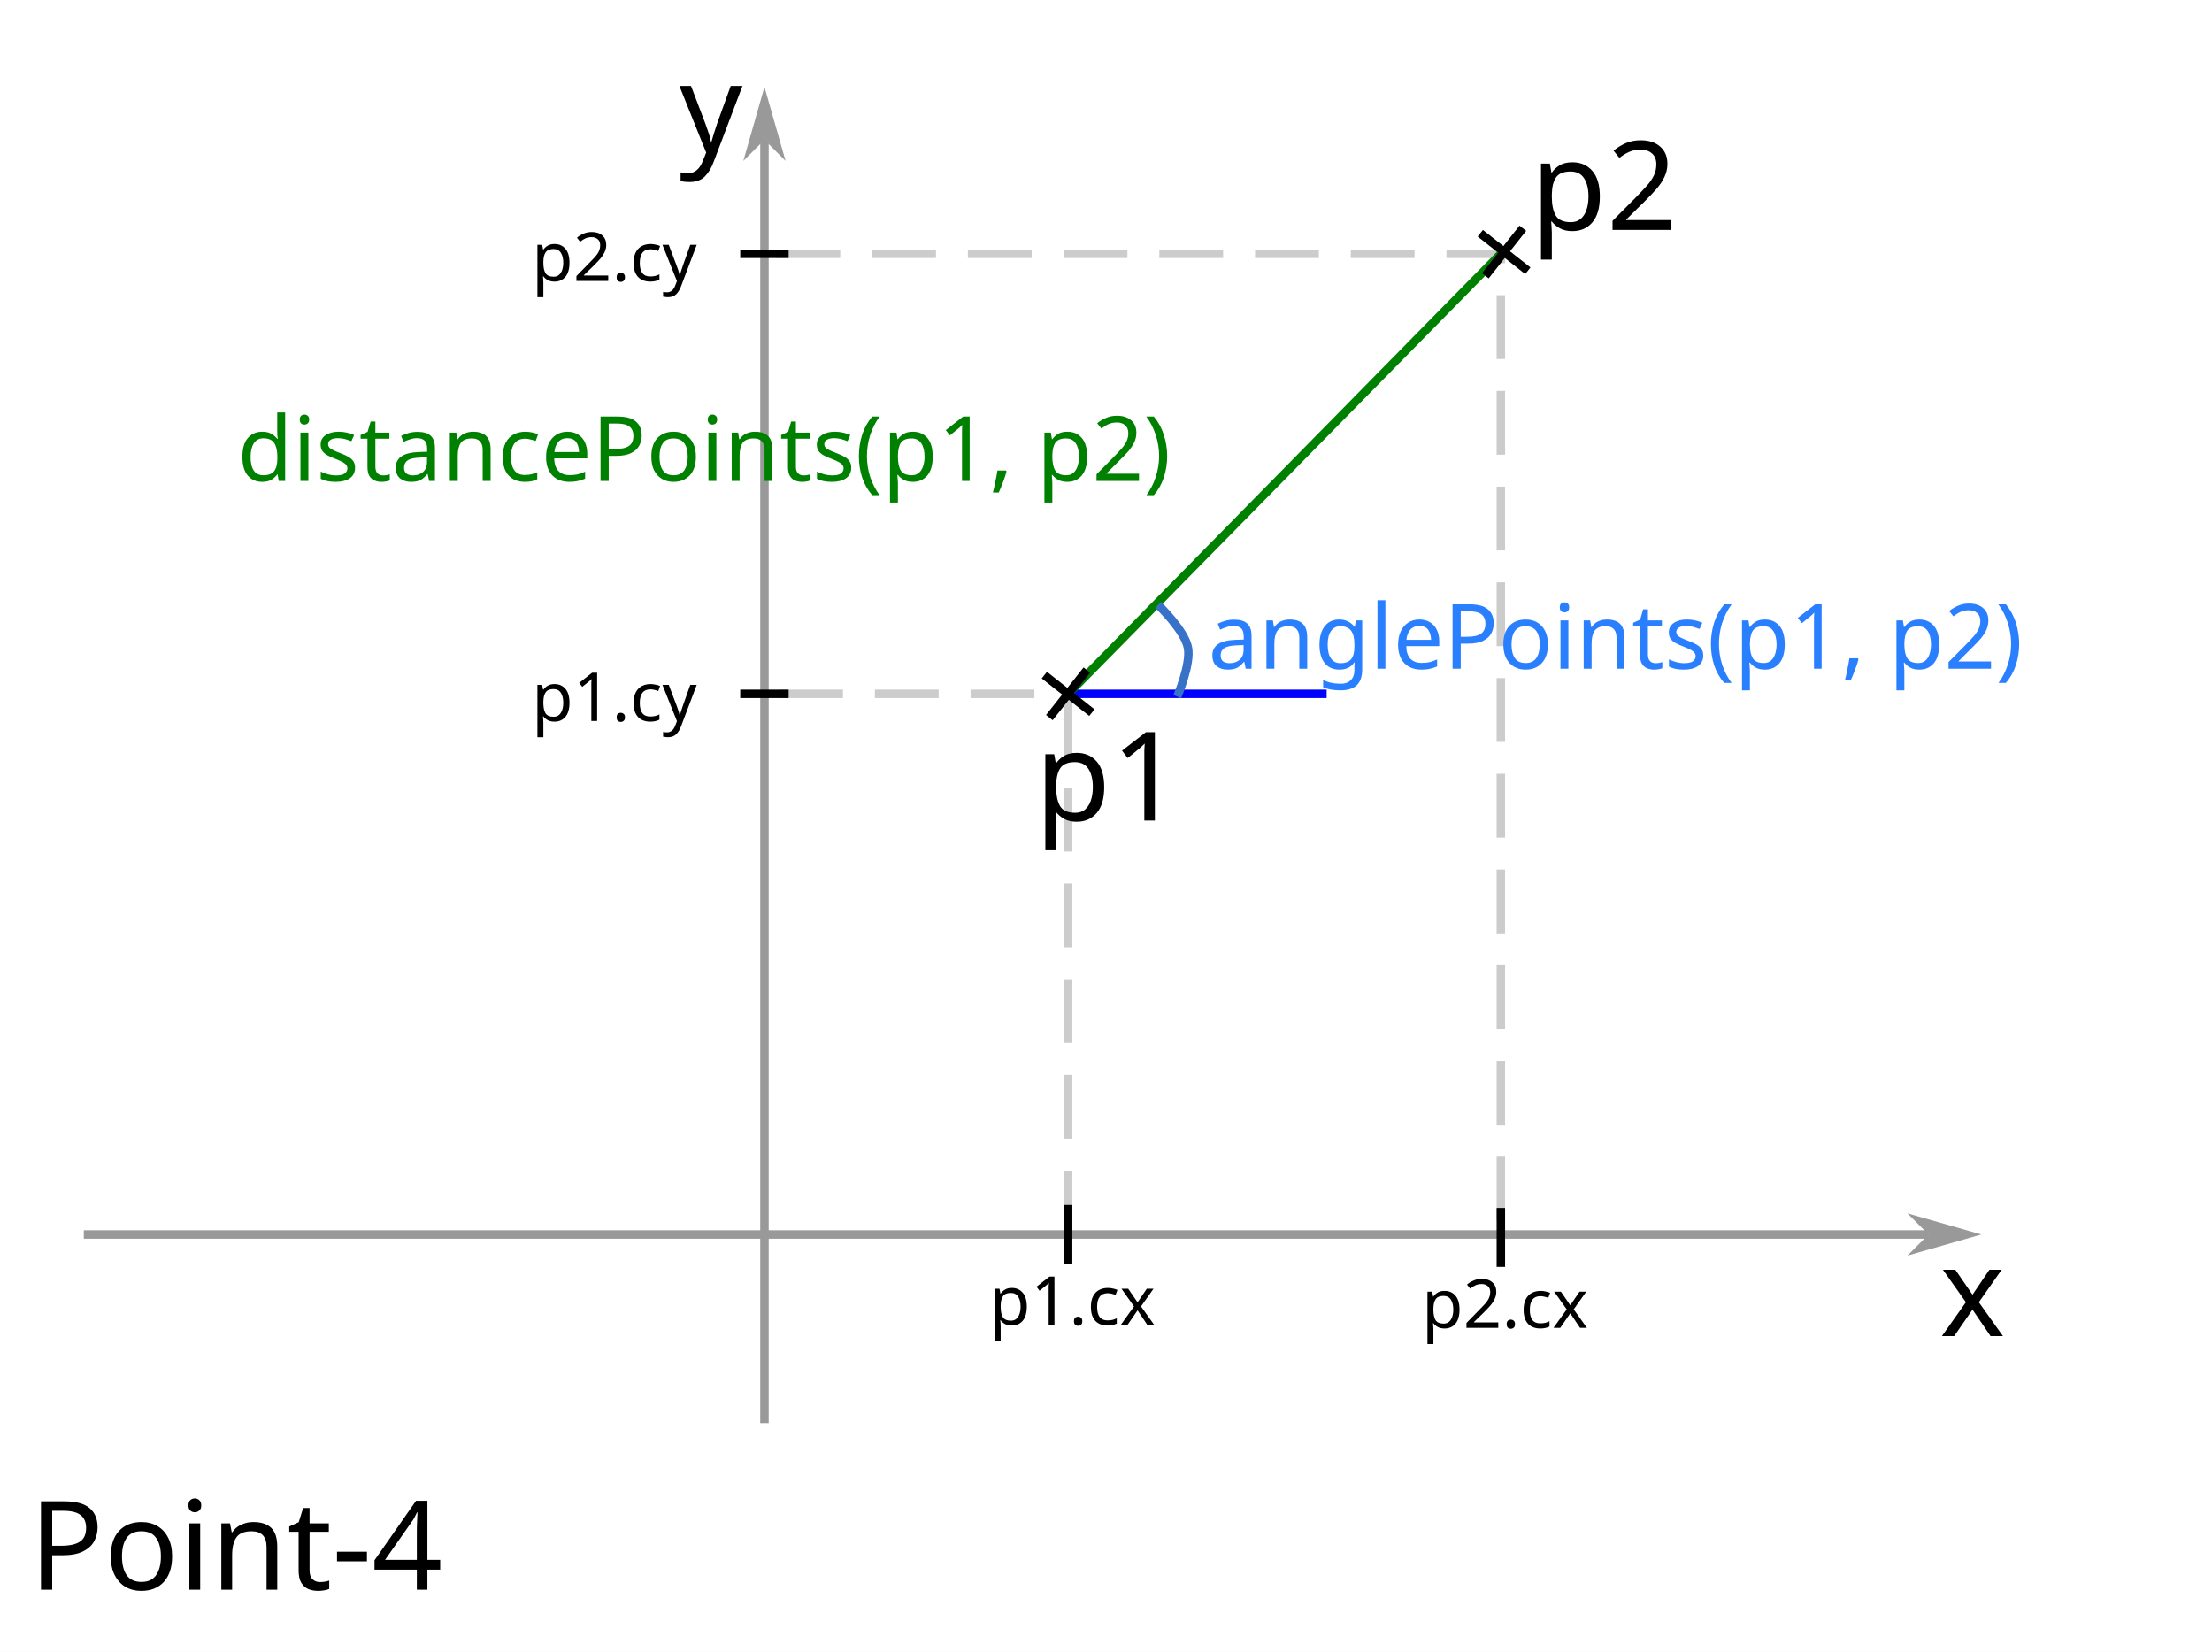
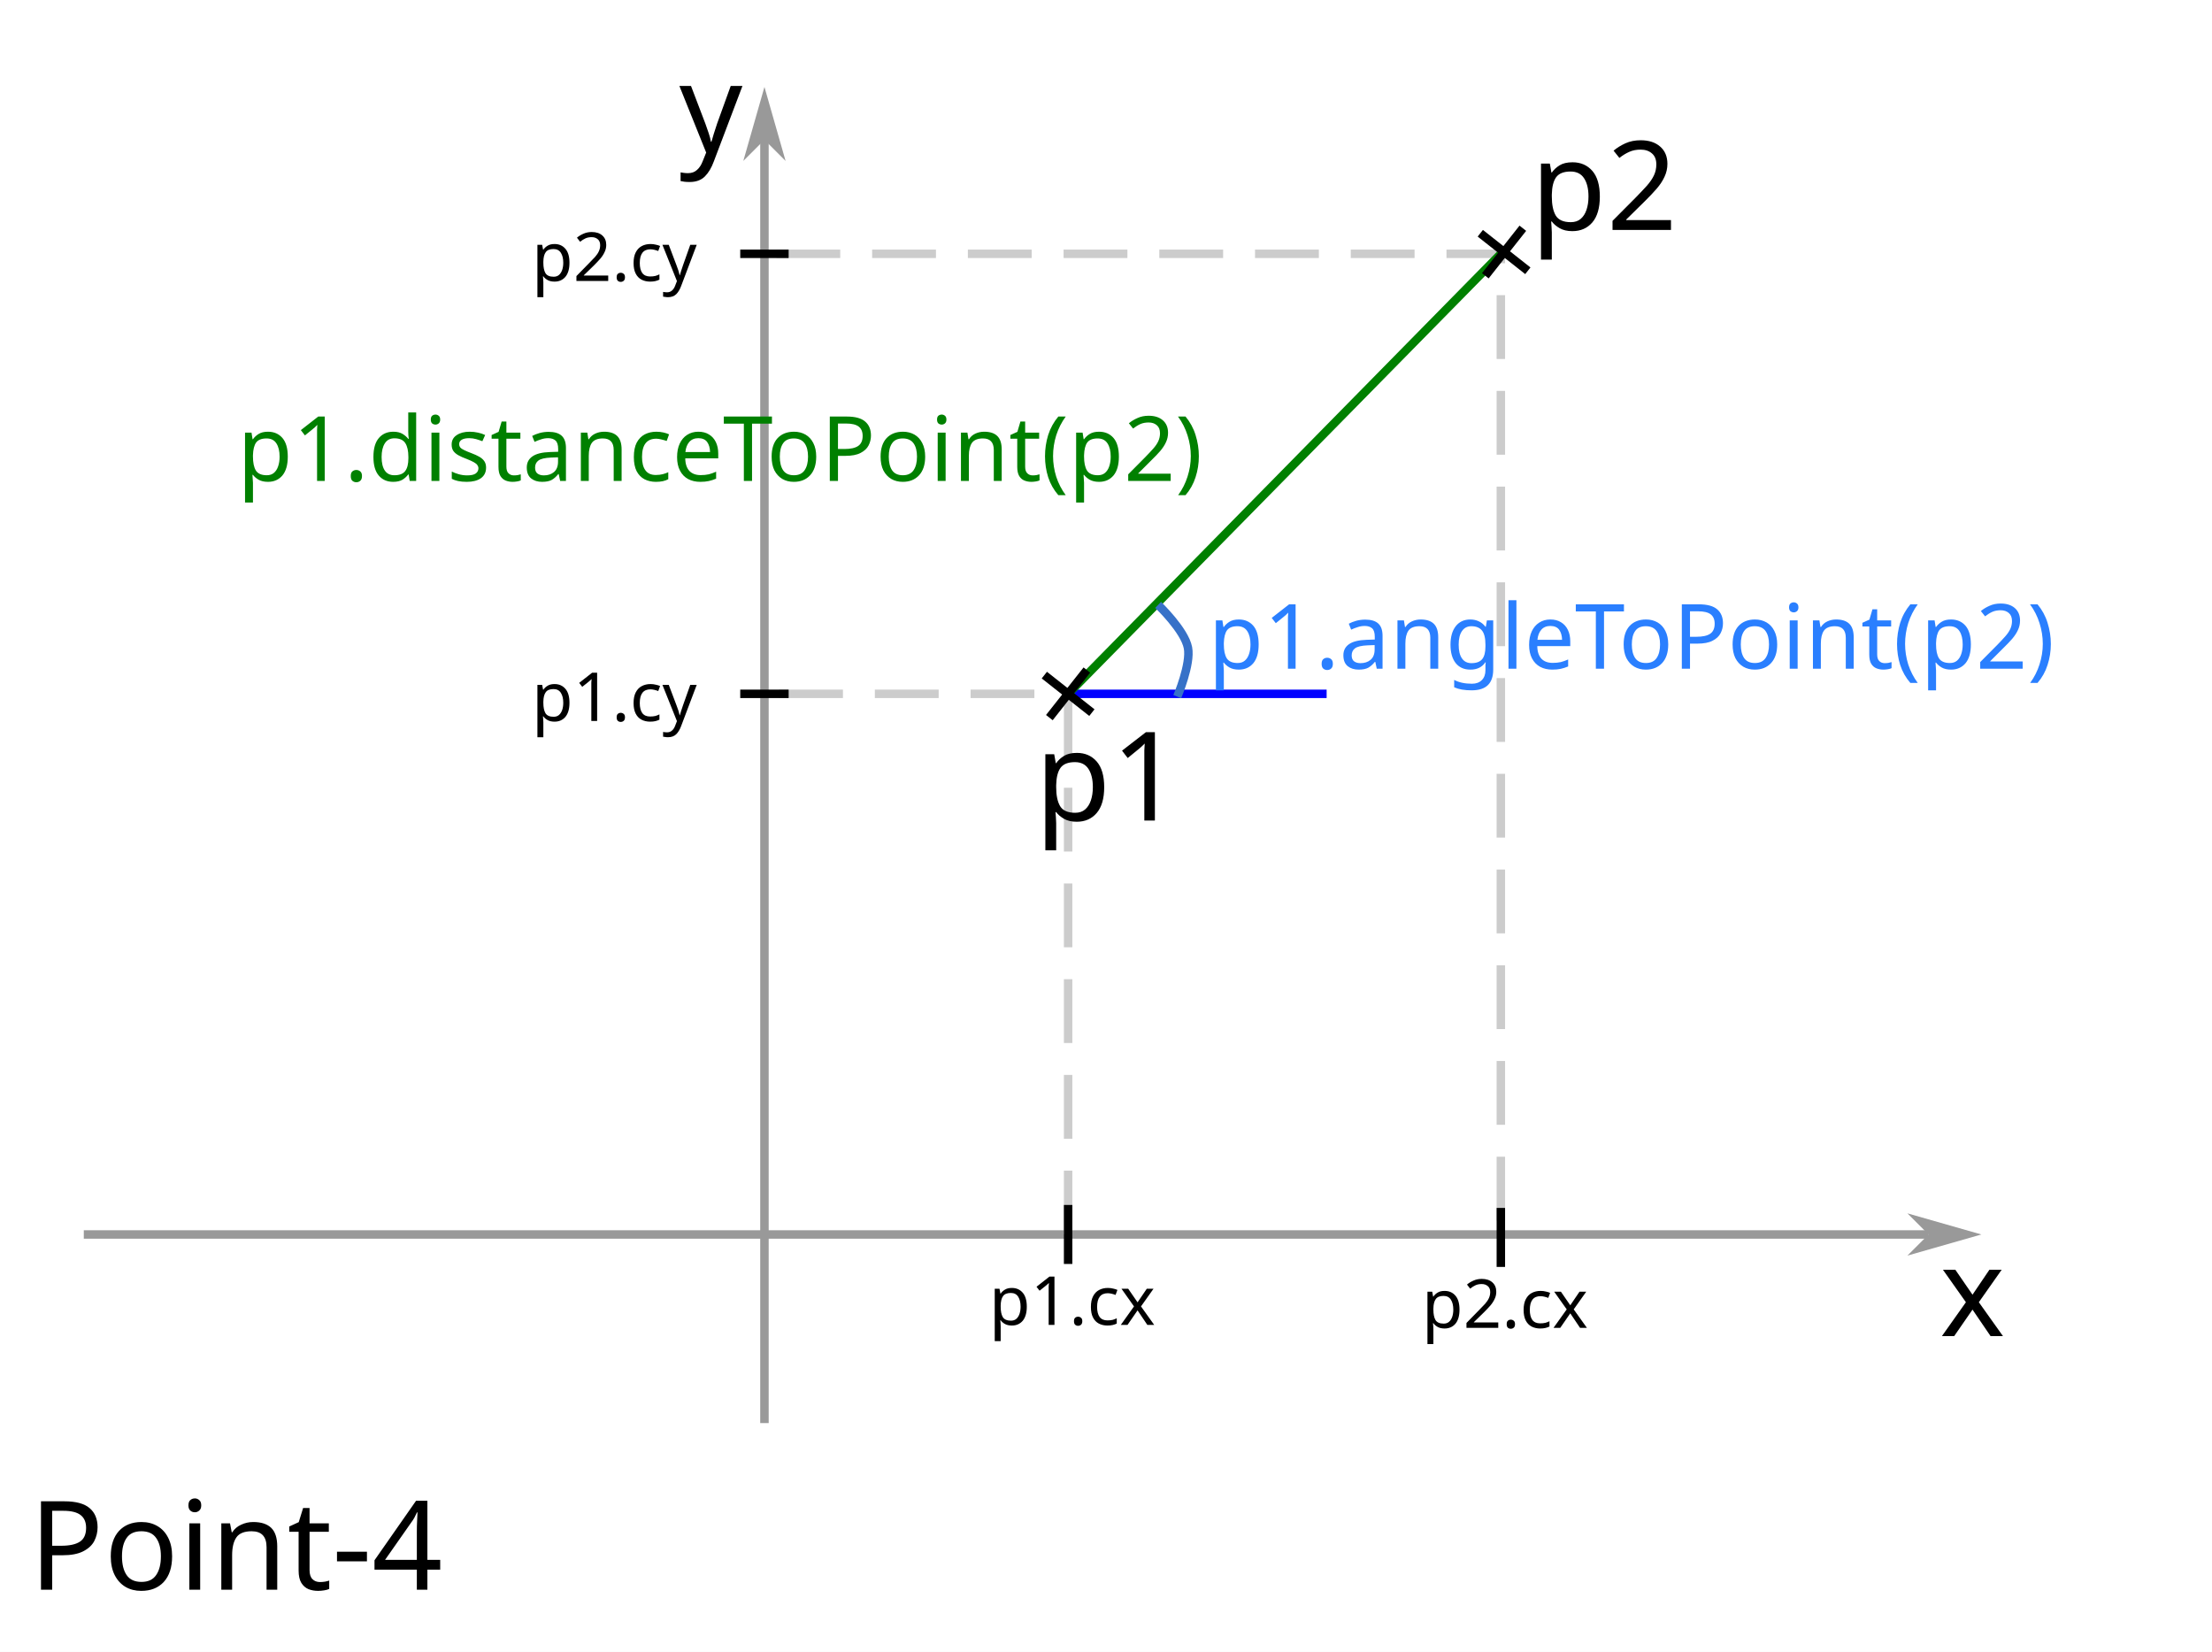
<svg xmlns="http://www.w3.org/2000/svg" width="262.014" height="195.652" viewBox="0 0 69.325 51.766" version="1.1" id="svg5">
  <defs id="defs2">
    <rect x="25.584" y="907.315" width="177.474" height="19.009" id="rect9544" />
    <rect x="39.1" y="914.285" width="167.384" height="25.297" id="rect9538" />
    <marker style="overflow:visible" id="Arrow1L-4" refX="0" refY="0" orient="auto-start-reverse" markerWidth="8.75" markerHeight="5" viewBox="0 0 8.75 5" preserveAspectRatio="xMidYMid">
      <path style="fill:context-stroke;fill-rule:evenodd;stroke:none" d="M 0,0 5,-5 -12.5,0 5,5 Z" id="arrow1L-9" transform="scale(-0.5)" />
    </marker>
    <marker style="overflow:visible" id="Arrow1L-3-5" refX="0" refY="0" orient="auto-start-reverse" markerWidth="8.75" markerHeight="5" viewBox="0 0 8.75 5" preserveAspectRatio="xMidYMid">
      <path style="fill:context-stroke;fill-rule:evenodd;stroke:none" d="M 0,0 5,-5 -12.5,0 5,5 Z" id="arrow1L-6-0" transform="scale(-0.5)" />
    </marker>
    <rect x="254.321" y="237.99" width="38.557" height="34.914" id="rect1269-4" />
    <rect x="130.985" y="140.536" width="42.711" height="43.171" id="rect1287-8" />
    <rect x="232.476" y="161.365" width="28.095" height="22.502" id="rect1388-7" />
    <rect x="200.715" y="288.19" width="52.317" height="19.745" id="rect1406-17" />
    <rect x="200.715" y="288.19" width="52.317" height="19.745" id="rect1406-3-2" />
    <rect x="63.429" y="333.065" width="158.363" height="29.331" id="rect3974-2" />
    <rect x="232.476" y="161.365" width="28.095" height="22.502" id="rect1388-7-6" />
    <rect x="200.715" y="288.19" width="52.317" height="19.745" id="rect1406-17-4" />
    <rect x="200.715" y="288.19" width="52.317" height="19.745" id="rect1406-3-2-2" />
  </defs>
  <g id="layer1" transform="translate(-23.09879,-209.9113)">
    <rect style="fill:#ffffff;stroke:#ffffff;stroke-width:0.265;stroke-dasharray:none;stroke-dashoffset:0" id="rect3918-61" width="69.06" height="51.502" x="23.231" y="210.044" />
    <path style="fill:none;stroke:#999999;stroke-width:0.265px;stroke-linecap:butt;stroke-linejoin:miter;stroke-opacity:1;marker-end:url(#Arrow1L-4)" d="M 47.057,254.509 V 214.292" id="path196-0" />
    <path style="fill:none;stroke:#999999;stroke-width:0.265px;stroke-linecap:butt;stroke-linejoin:miter;stroke-opacity:1;marker-end:url(#Arrow1L-3-5)" d="m 25.725,248.598 h 57.815" id="path196-7-61" />
    <text xml:space="preserve" transform="matrix(0.2645833,0,0,0.2645833,16.59963,185.3816)" id="text1267-5" style="font-size:14.667px;line-height:1.25;font-family:sans-serif;white-space:pre;shape-inside:url(#rect1269-4);display:inline">
-       <tspan x="254.32" y="250.967" id="tspan22361">x</tspan>
+       <tspan x="254.32" y="250.967" id="tspan3976">x</tspan>
    </text>
    <text xml:space="preserve" transform="matrix(0.2645833,0,0,0.2645833,9.731022,174.0667)" id="text1285-9" style="font-size:14.667px;line-height:1.25;font-family:sans-serif;white-space:pre;shape-inside:url(#rect1287-8);display:inline">
-       <tspan x="130.984" y="153.514" id="tspan22363">y</tspan>
+       <tspan x="130.984" y="153.514" id="tspan3978">y</tspan>
    </text>
    <path style="fill:none;stroke:#cccccc;stroke-width:0.265;stroke-linecap:butt;stroke-linejoin:miter;stroke-dasharray:2, 1;stroke-dashoffset:0;stroke-opacity:1" d="M 56.574,248.598 V 231.655 H 47.057" id="path1384-4" />
    <text xml:space="preserve" transform="matrix(0.2645833,0,0,0.2645833,-5.979253,189.4982)" id="text1386-1" style="font-size:14.667px;line-height:1.25;font-family:sans-serif;white-space:pre;shape-inside:url(#rect1388-7);display:inline">
-       <tspan x="232.477" y="174.342" id="tspan22365">p1</tspan>
+       <tspan x="232.477" y="174.342" id="tspan3980">p1</tspan>
    </text>
    <text xml:space="preserve" transform="matrix(0.2645833,0,0,0.2645833,0.9866571,173.3089)" id="text1404-7" style="font-size:8px;line-height:1.25;font-family:sans-serif;white-space:pre;shape-inside:url(#rect1406-17);display:inline">
-       <tspan x="200.715" y="295.268" id="tspan22367">p1.cx</tspan>
+       <tspan x="200.715" y="295.268" id="tspan3982">p1.cx</tspan>
    </text>
    <text xml:space="preserve" transform="matrix(0.2645833,0,0,0.2645833,-13.34615,154.3839)" id="text1404-5-71" style="font-size:8px;line-height:1.25;font-family:sans-serif;white-space:pre;shape-inside:url(#rect1406-3-2);display:inline">
-       <tspan x="200.715" y="295.268" id="tspan22369">p1.cy</tspan>
+       <tspan x="200.715" y="295.268" id="tspan3984">p1.cy</tspan>
    </text>
    <path style="fill:none;stroke:#000000;stroke-width:0.265px;stroke-linecap:butt;stroke-linejoin:miter;stroke-opacity:1" d="m 46.298,231.655 h 1.517" id="path1476-1" />
    <path style="fill:none;stroke:#000000;stroke-width:0.265px;stroke-linecap:butt;stroke-linejoin:miter;stroke-opacity:1" d="m 56.574,249.522 v -1.849" id="path1478-5" />
    <text xml:space="preserve" transform="matrix(0.2645833,0,0,0.2645833,7.224862,168.173)" id="text3972-73" style="font-size:14.667px;line-height:1.25;font-family:sans-serif;white-space:pre;shape-inside:url(#rect3974-2);display:inline">
-       <tspan x="63.43" y="346.041" id="tspan22371">Point-4</tspan>
+       <tspan x="63.43" y="346.041" id="tspan3986">Point-4</tspan>
    </text>
    <text xml:space="preserve" transform="matrix(0.2645833,0,0,0.2645833,9.554317,170.9891)" id="text1386-1-3" style="font-size:14.667px;line-height:1.25;font-family:sans-serif;white-space:pre;shape-inside:url(#rect1388-7-6);display:inline">
-       <tspan x="232.477" y="174.342" id="tspan22373">p2</tspan>
+       <tspan x="232.477" y="174.342" id="tspan3988">p2</tspan>
    </text>
    <path style="fill:none;stroke:#cccccc;stroke-width:0.265;stroke-linecap:butt;stroke-linejoin:miter;stroke-dasharray:2, 1;stroke-dashoffset:0;stroke-opacity:1" d="M 70.136,248.161 V 217.865 H 47.057" id="path1384-4-9" />
    <text xml:space="preserve" transform="matrix(0.2645833,0,0,0.2645833,14.54807,173.4016)" id="text1404-7-8" style="font-size:8px;line-height:1.25;font-family:sans-serif;white-space:pre;shape-inside:url(#rect1406-17-4);display:inline">
-       <tspan x="200.715" y="295.268" id="tspan22375">p2.cx</tspan>
+       <tspan x="200.715" y="295.268" id="tspan3990">p2.cx</tspan>
    </text>
    <path style="fill:none;stroke:#000000;stroke-width:0.265px;stroke-linecap:butt;stroke-linejoin:miter;stroke-opacity:1" d="m 70.136,249.615 v -1.849" id="path1478-5-1" />
    <text xml:space="preserve" transform="matrix(0.2645833,0,0,0.2645833,-13.34616,140.5935)" id="text1404-5-71-9" style="font-size:8px;line-height:1.25;font-family:sans-serif;white-space:pre;shape-inside:url(#rect1406-3-2-2);display:inline">
-       <tspan x="200.715" y="295.268" id="tspan22377">p2.cy</tspan>
+       <tspan x="200.715" y="295.268" id="tspan3992">p2.cy</tspan>
    </text>
    <path style="fill:none;stroke:#000000;stroke-width:0.265px;stroke-linecap:butt;stroke-linejoin:miter;stroke-opacity:1" d="m 46.298,217.865 h 1.517" id="path1476-1-3" />
    <path style="fill:none;stroke:#0000ff;stroke-width:0.265px;stroke-linecap:butt;stroke-linejoin:miter;stroke-opacity:1" d="m 56.574,231.655 h 8.102" id="path9534" />
    <path style="fill:none;stroke:#008000;stroke-width:0.265px;stroke-linecap:butt;stroke-linejoin:miter;stroke-opacity:1" d="M 70.136,217.865 56.574,231.655" id="path9530" />
    <path style="fill:none;stroke:#000000;stroke-width:0.265px;stroke-linecap:butt;stroke-linejoin:miter;stroke-opacity:1" d="m 55.986,232.4 1.176,-1.49" id="path1355-9" />
    <path style="fill:none;stroke:#000000;stroke-width:0.265px;stroke-linecap:butt;stroke-linejoin:miter;stroke-opacity:1" d="m 55.829,231.068 1.49,1.176" id="path1355-5-09" />
    <path style="fill:none;stroke:#000000;stroke-width:0.265px;stroke-linecap:butt;stroke-linejoin:miter;stroke-opacity:1" d="m 69.649,218.554 1.176,-1.49" id="path1355-9-5" />
    <path style="fill:none;stroke:#000000;stroke-width:0.265px;stroke-linecap:butt;stroke-linejoin:miter;stroke-opacity:1" d="m 69.492,217.221 1.49,1.176" id="path1355-5-09-6" />
    <text xml:space="preserve" transform="matrix(0.2645833,0,0,0.2645833,20.19316,-19.41911)" id="text9536" style="font-size:10.667px;line-height:1.25;font-family:sans-serif;white-space:pre;shape-inside:url(#rect9538);display:inline;fill:#008000">
-       <tspan x="39.1" y="923.723" id="tspan22379">distancePoints(p1, p2)</tspan>
+       <tspan x="39.1" y="923.723" id="tspan3994">p1.distanceToPoint(p2)</tspan>
    </text>
    <text xml:space="preserve" transform="matrix(0.2645833,0,0,0.2645833,54.19675,-11.6896)" id="text9542" style="font-size:10.667px;line-height:1.25;font-family:sans-serif;white-space:pre;shape-inside:url(#rect9544);display:inline;fill:#2a7fff">
-       <tspan x="25.584" y="916.752" id="tspan22381">anglePoints(p1, p2)</tspan>
+       <tspan x="25.584" y="916.752" id="tspan3996">p1.angleToPoint(p2)</tspan>
    </text>
    <path style="fill:none;stroke:#3771c8;stroke-width:0.265px;stroke-linecap:butt;stroke-linejoin:miter;stroke-opacity:1" d="m 59.994,231.743 c 0,0 0.435,-1.019 0.336,-1.533 -0.106,-0.551 -0.935,-1.342 -0.935,-1.342" id="path9548" />
  </g>
</svg>
